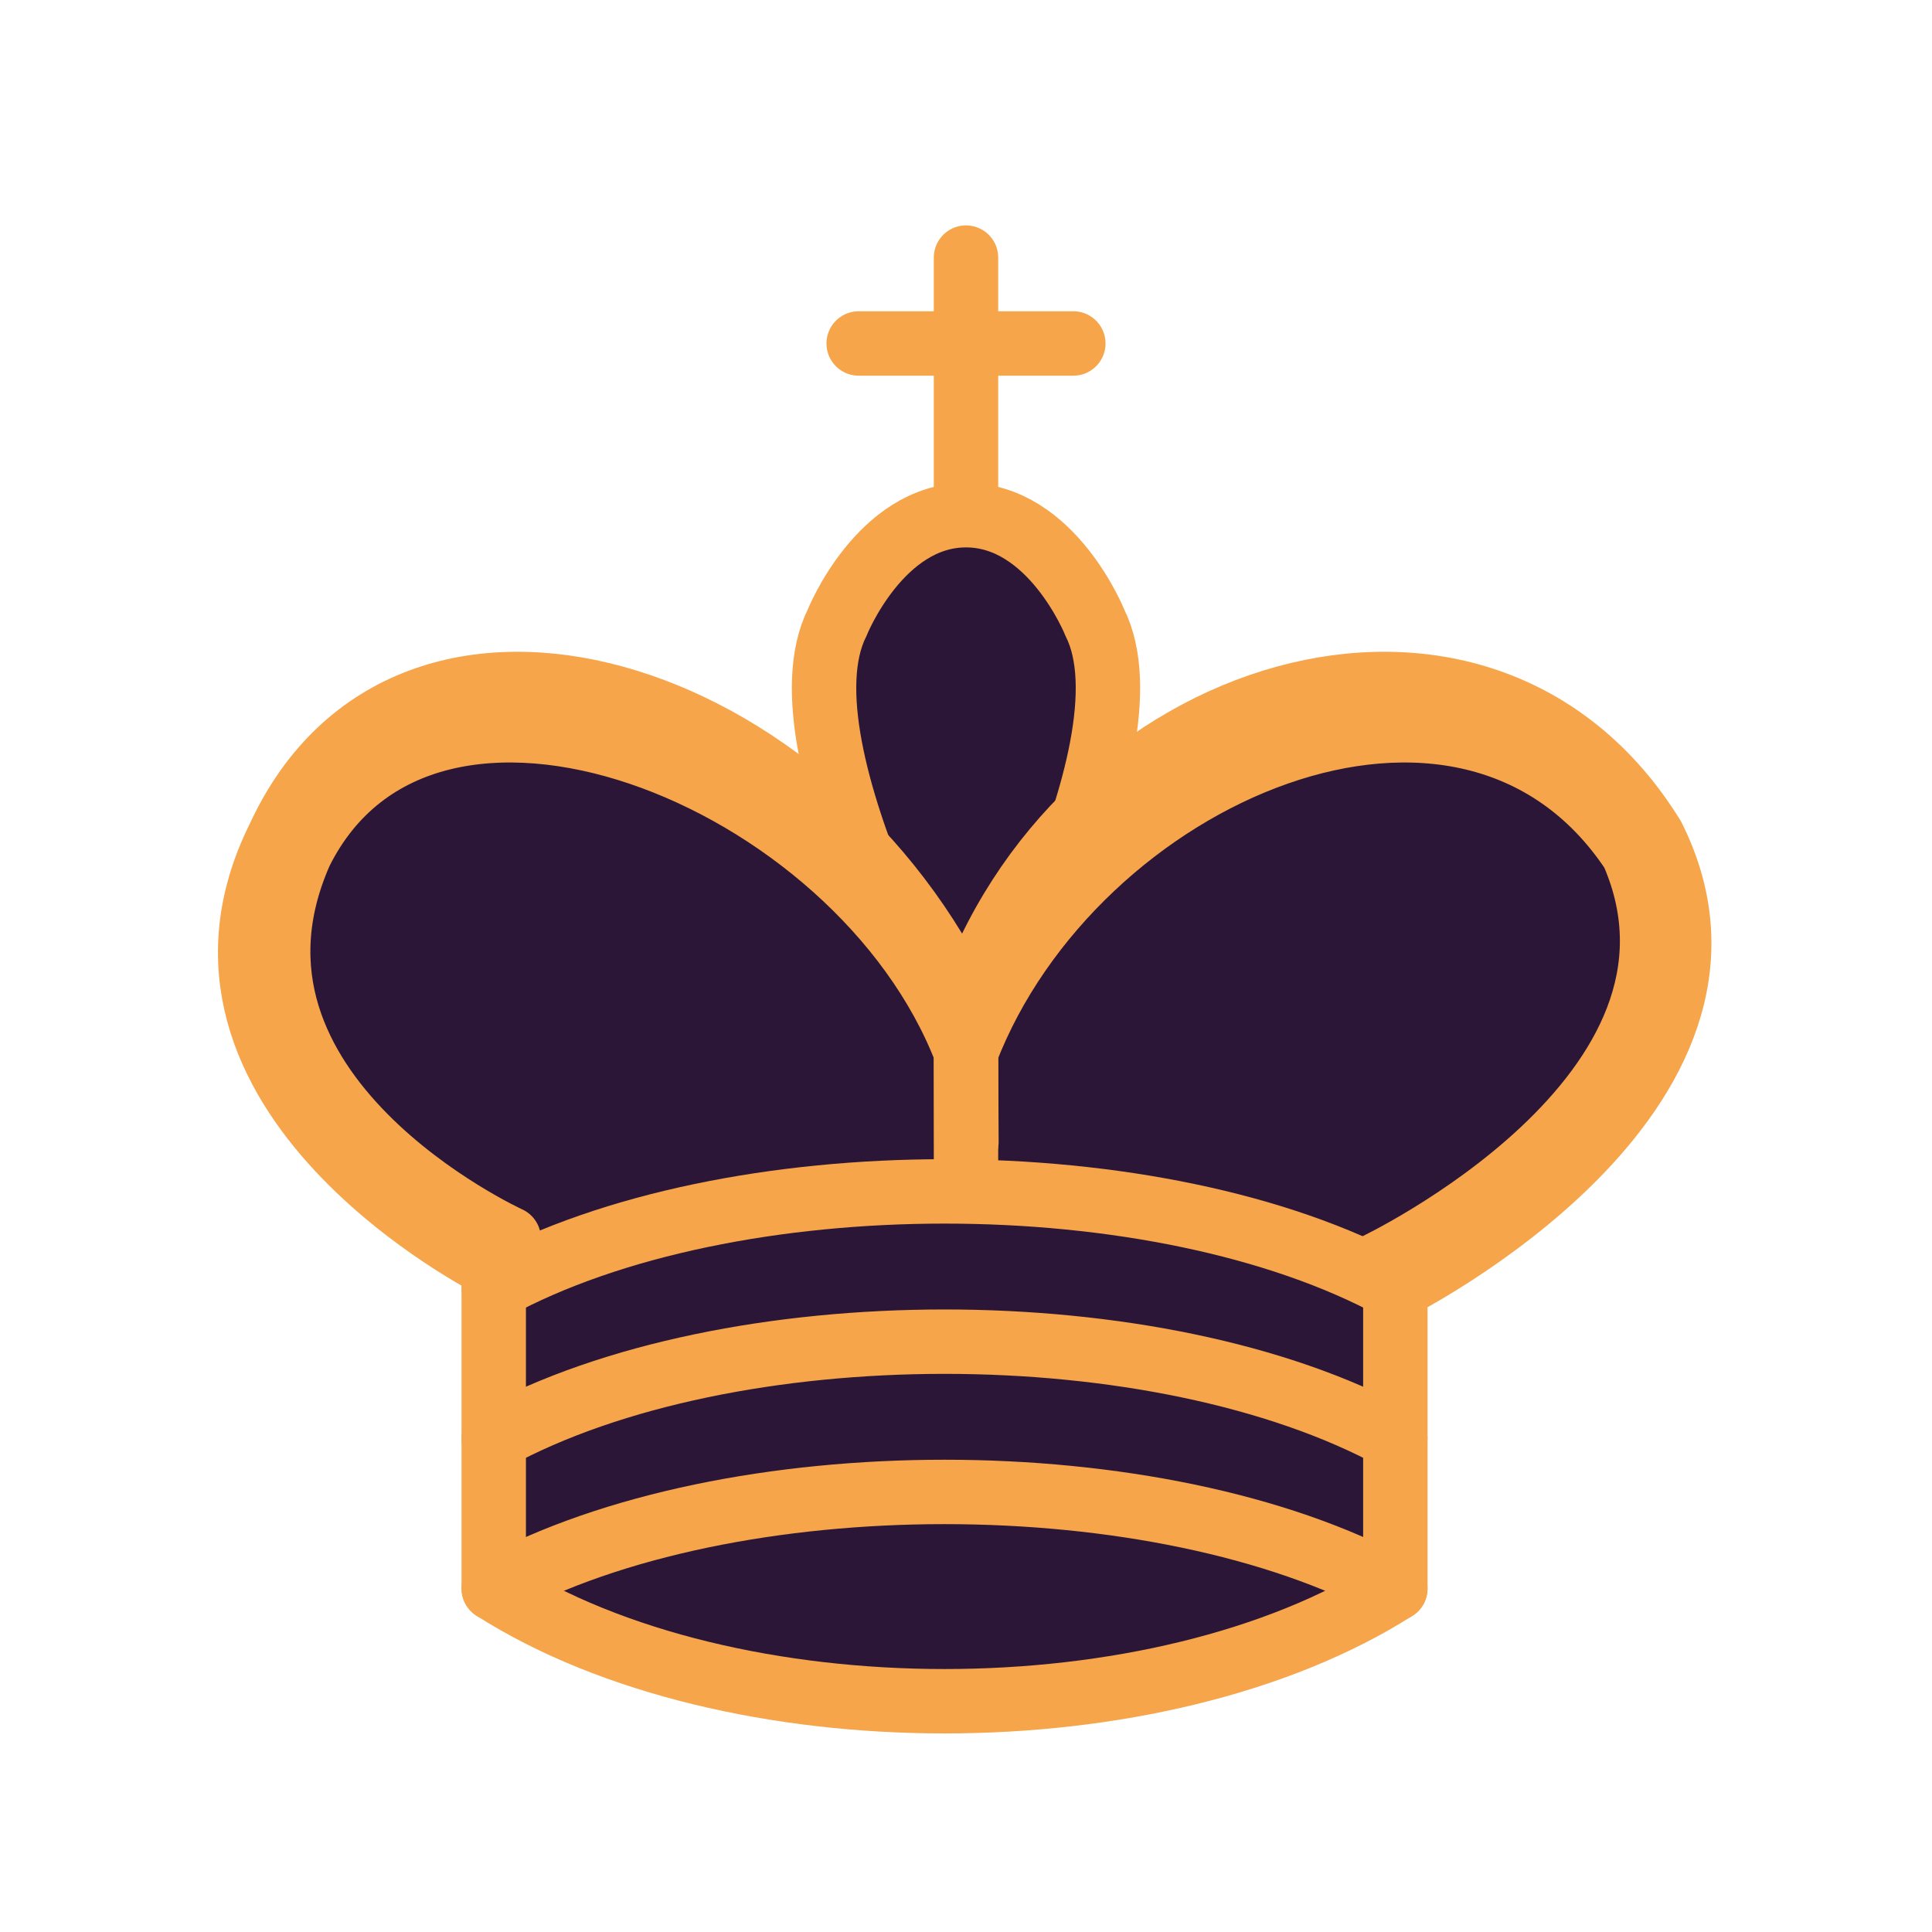
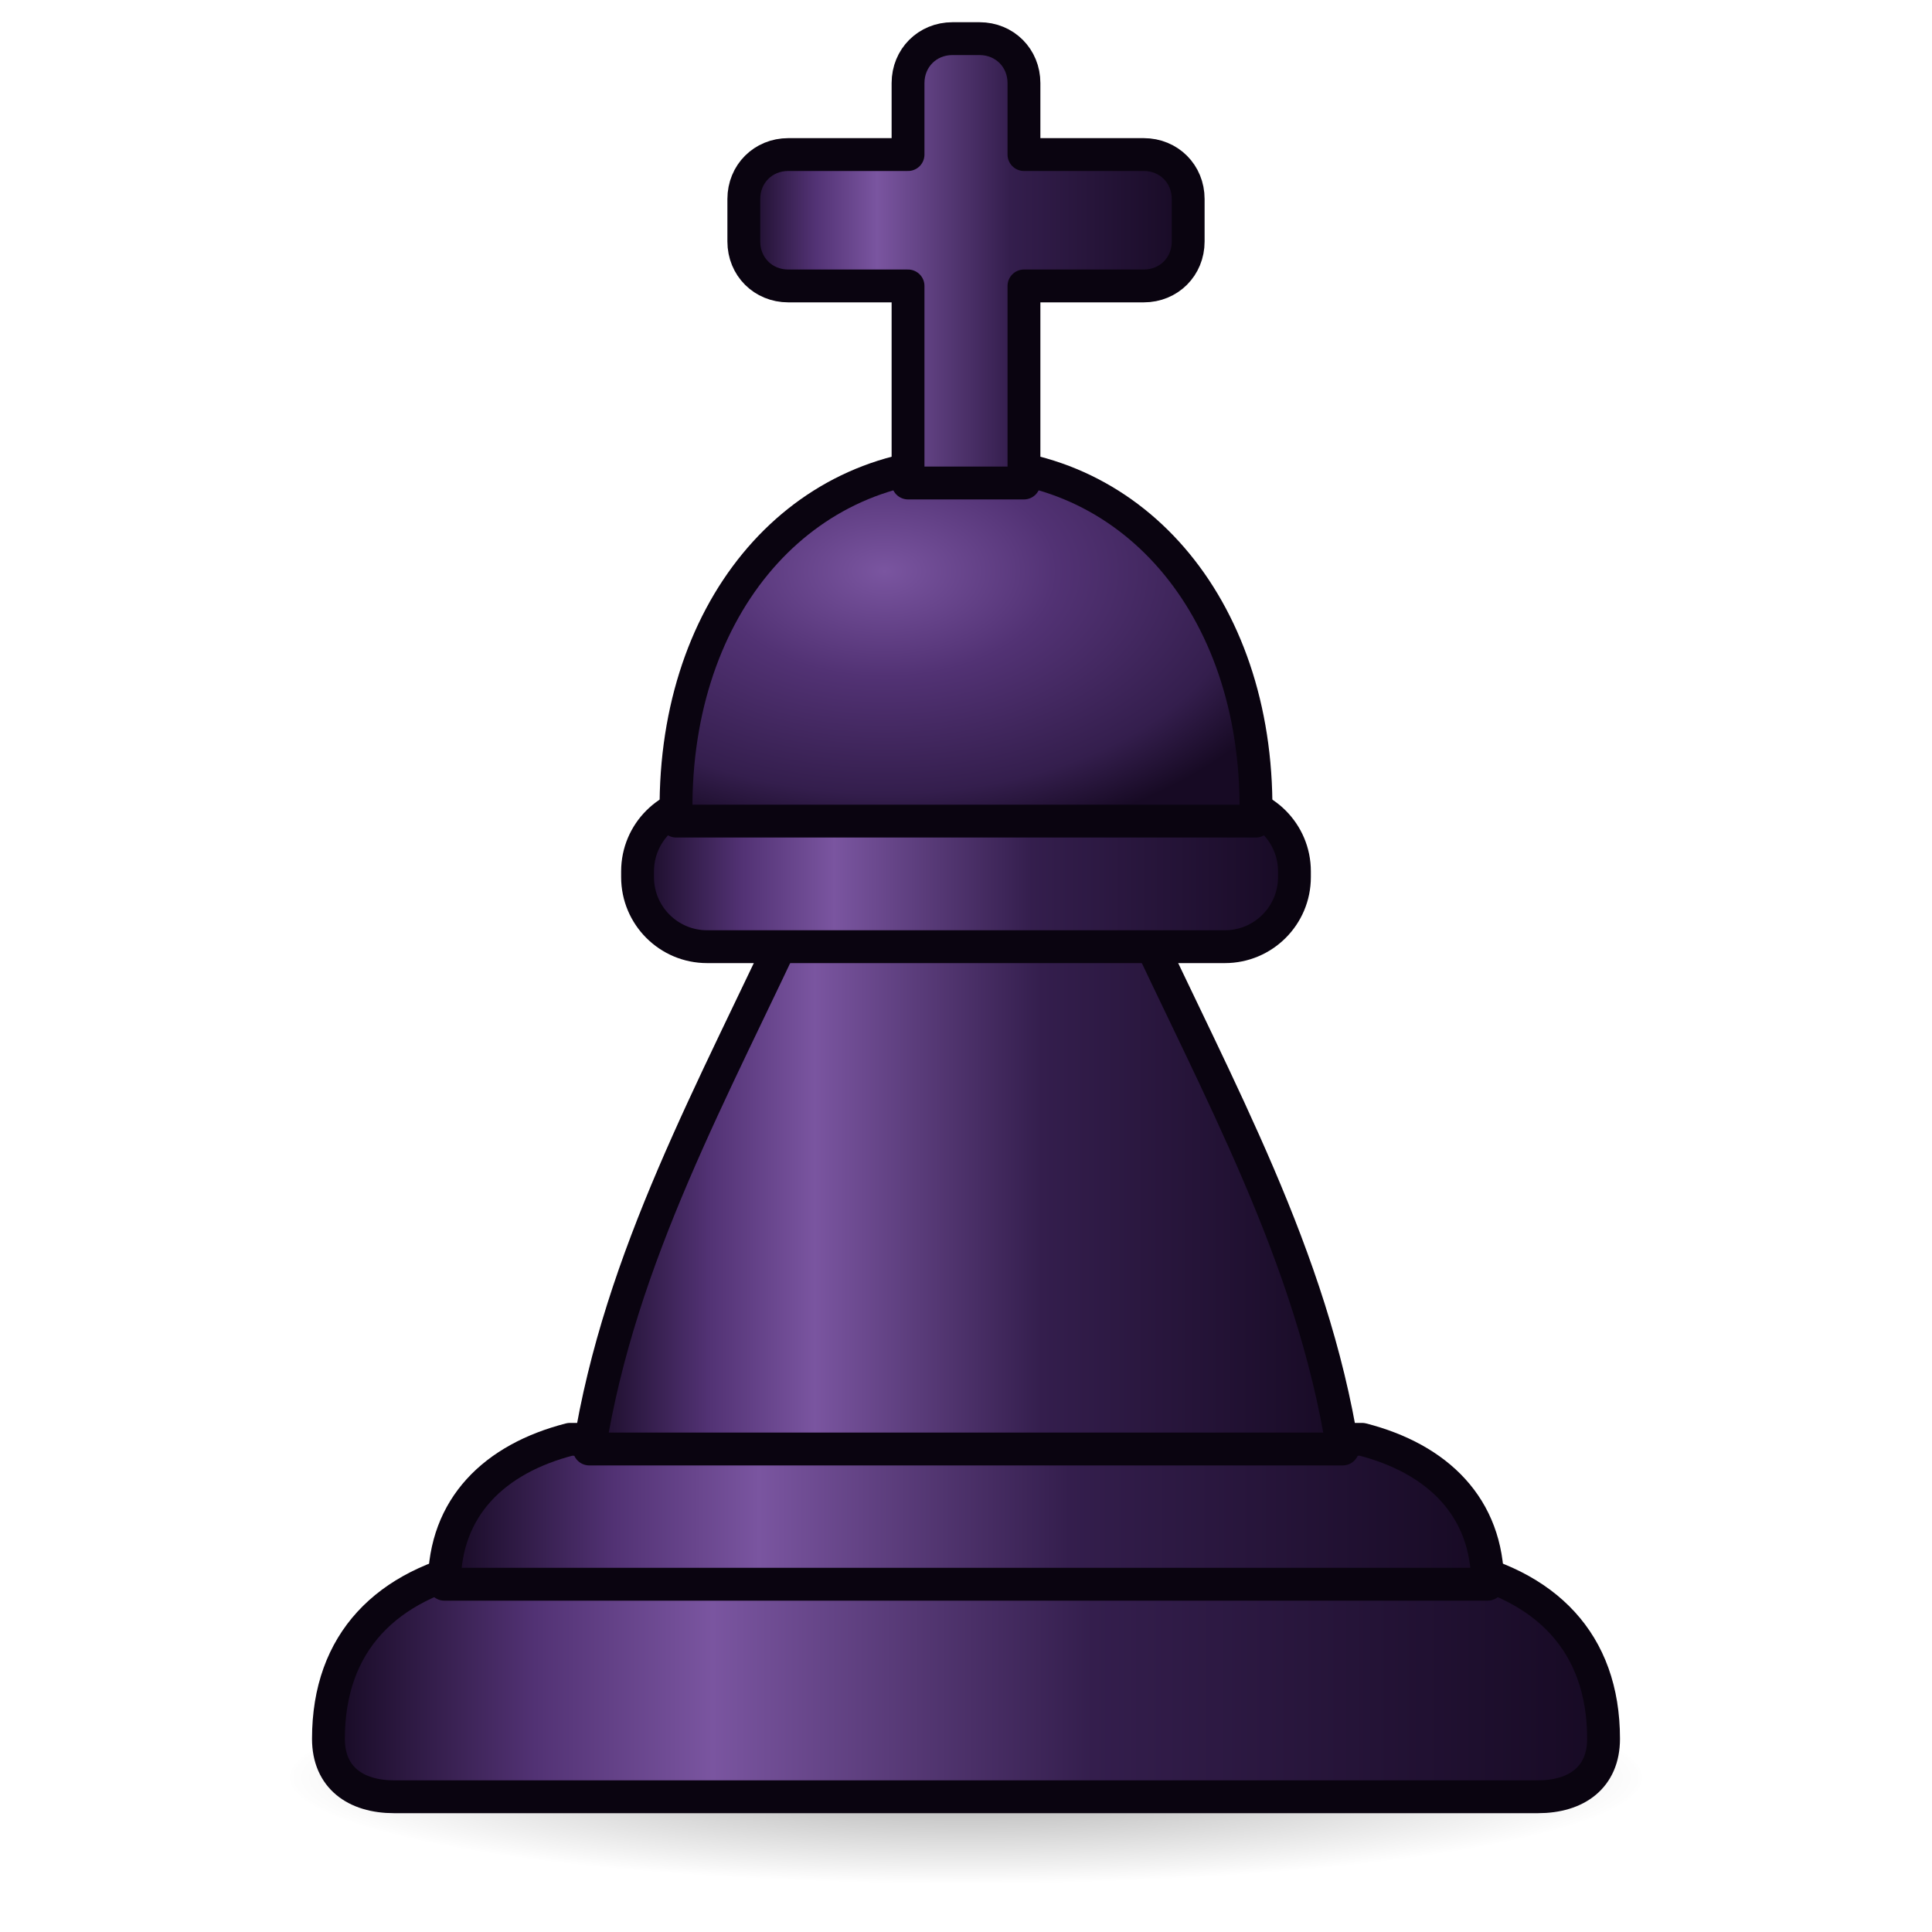
- <svg xmlns="http://www.w3.org/2000/svg" width="45" height="45">
-   <g fill="#2B1638">
-     <g fill="none" fill-rule="evenodd" stroke="#F6A54A" stroke-width="1.5" stroke-linecap="round" stroke-linejoin="round">
-       <path d="M22.5 11.63V6" stroke-linejoin="miter" />
-       <path d="M22.5 25s4.5-7.5 3-10.5c0 0-1-2.5-3-2.5s-3 2.5-3 2.5c-1.5 3 3 10.5 3 10.5" fill="#2B1638" stroke-linecap="butt" stroke-linejoin="miter" />
-       <path d="M11.5 37c5.5 3.5 15.5 3.5 21 0v-7s9-4.5 6-10.5c-4-6.5-13.5-3.5-16 4V27v-3.5c-3.5-7.5-13-10.5-16-4-3 6 5 10 5 10V37z" fill="#2B1638" />
-       <path d="M20 8h5" stroke-linejoin="miter" />
-       <path d="M32 29.5s8.5-4 6.03-9.65C34.15 14 25 18 22.5 24.5l.01 2.1-.01-2.1C20 18 9.906 14 6.997 19.85c-2.497 5.65 4.853 9 4.853 9" stroke="#F6A54A" />
-       <path d="M11.5 30c5.5-3 15.5-3 21 0m-21 3.5c5.5-3 15.5-3 21 0m-21 3.5c5.5-3 15.5-3 21 0" stroke="#F6A54A" />
-     </g>
+ <svg xmlns="http://www.w3.org/2000/svg" width="45" height="45" viewBox="0 0 100 100">
+   <defs>
+     <linearGradient id="zy" x1="0" y1="0" x2="1" y2="0">
+       <stop offset="0" stop-color="#170A24" />
+       <stop offset=".16" stop-color="#523274" />
+       <stop offset=".3" stop-color="#7A55A0" />
+       <stop offset=".6" stop-color="#341E4D" />
+       <stop offset="1" stop-color="#170A24" />
+     </linearGradient>
+     <radialGradient id="ku" cx=".36" cy=".3" r=".78">
+       <stop offset="0" stop-color="#7A55A0" />
+       <stop offset=".38" stop-color="#523274" />
+       <stop offset=".8" stop-color="#341E4D" />
+       <stop offset="1" stop-color="#170A24" />
+     </radialGradient>
+     <radialGradient id="sch" cx=".5" cy=".5" r=".5">
+       <stop offset="0" stop-color="#000" stop-opacity=".34" />
+       <stop offset="1" stop-color="#000" stop-opacity="0" />
+     </radialGradient>
+   </defs>
+   <ellipse cx="50" cy="92" rx="35" ry="5.5" fill="url(#sch)" />
+   <g fill="url(#zy)" stroke="#0A0410" stroke-width="1.7" stroke-linejoin="round">
+     <path d="M17 90c0-5 3-8 8-9h50c5 1 8 4 8 9 0 2-1.4 3-3.4 3H20.4C18.4 93 17 92 17 90z" />
+   </g>
+   <g fill="url(#zy)" stroke="#0A0410" stroke-width="1.7" stroke-linejoin="round">
+     <path d="M23 82c0-4 2.6-6.5 6.5-7.5h41c3.9 1 6.5 3.5 6.5 7.5z" />
+   </g>
+   <g fill="url(#zy)" stroke="#0A0410" stroke-width="1.7" stroke-linejoin="round">
+     <path d="M30.5 75c1.6-10 6.4-18.5 10.8-28h17.4c4.4 9.5 9.2 18 10.8 28z" />
+   </g>
+   <g fill="url(#zy)" stroke="#0A0410" stroke-width="1.7" stroke-linejoin="round">
+     <rect x="33" y="41.5" width="34" height="7.5" rx="3.6" />
+   </g>
+   <g fill="url(#ku)" stroke="#0A0410" stroke-width="1.7" stroke-linejoin="round">
+     <path d="M35 42.5c-.3-10.8 6.2-18.5 15-18.5s15.3 7.7 15 18.5z" />
+   </g>
+   <g fill="url(#zy)" stroke="#0A0410" stroke-width="1.7" stroke-linejoin="round">
+     <path d="M47 25V14.8h-6.2c-1.3 0-2.3-1-2.3-2.3v-2.2c0-1.3 1-2.3 2.3-2.3H47V4.3C47 3 48 2 49.3 2h1.4C52 2 53 3 53 4.3V8h6.2c1.3 0 2.3 1 2.3 2.3v2.2c0 1.3-1 2.3-2.3 2.3H53V25z" />
  </g>
</svg>
